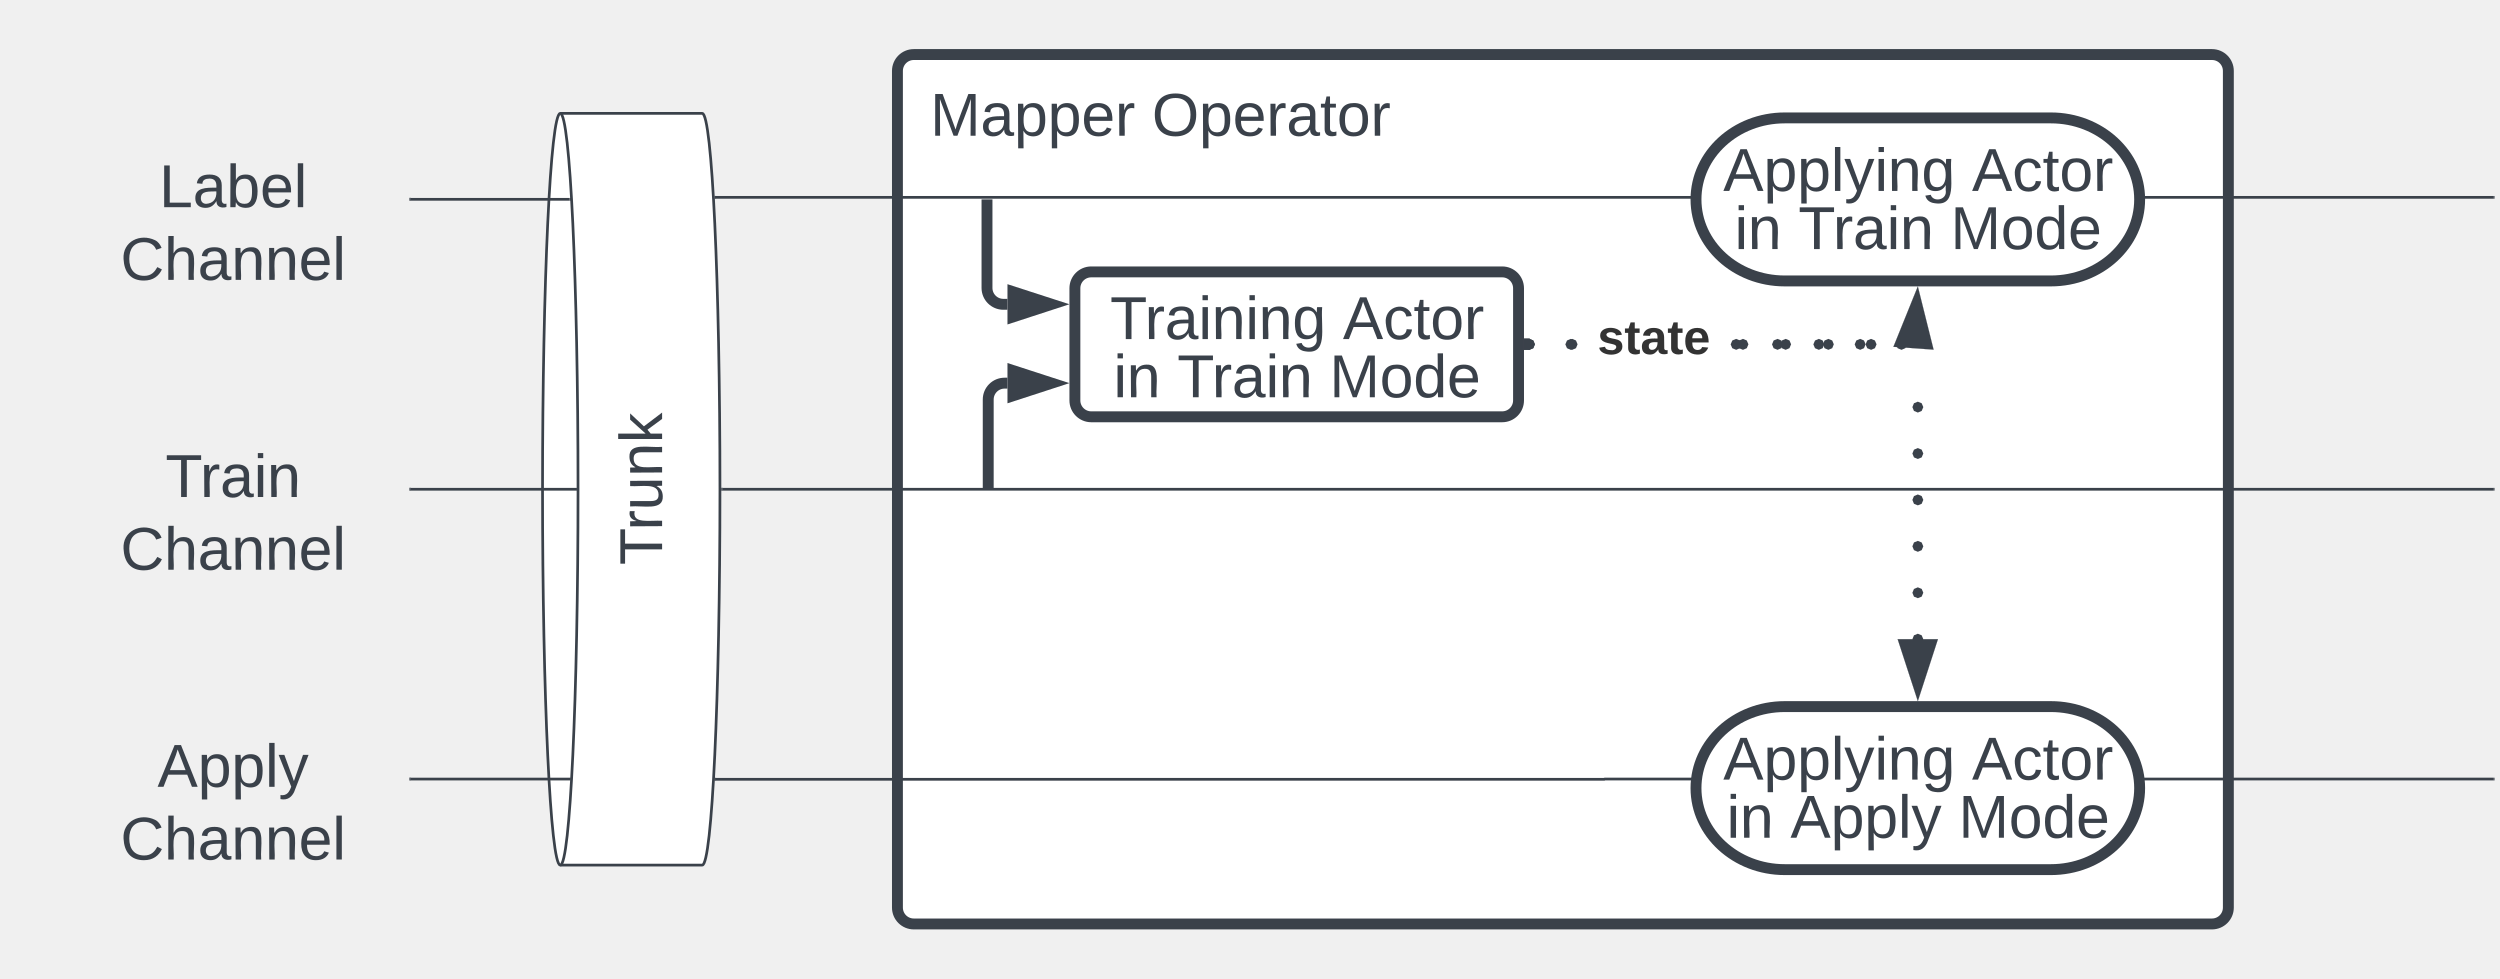
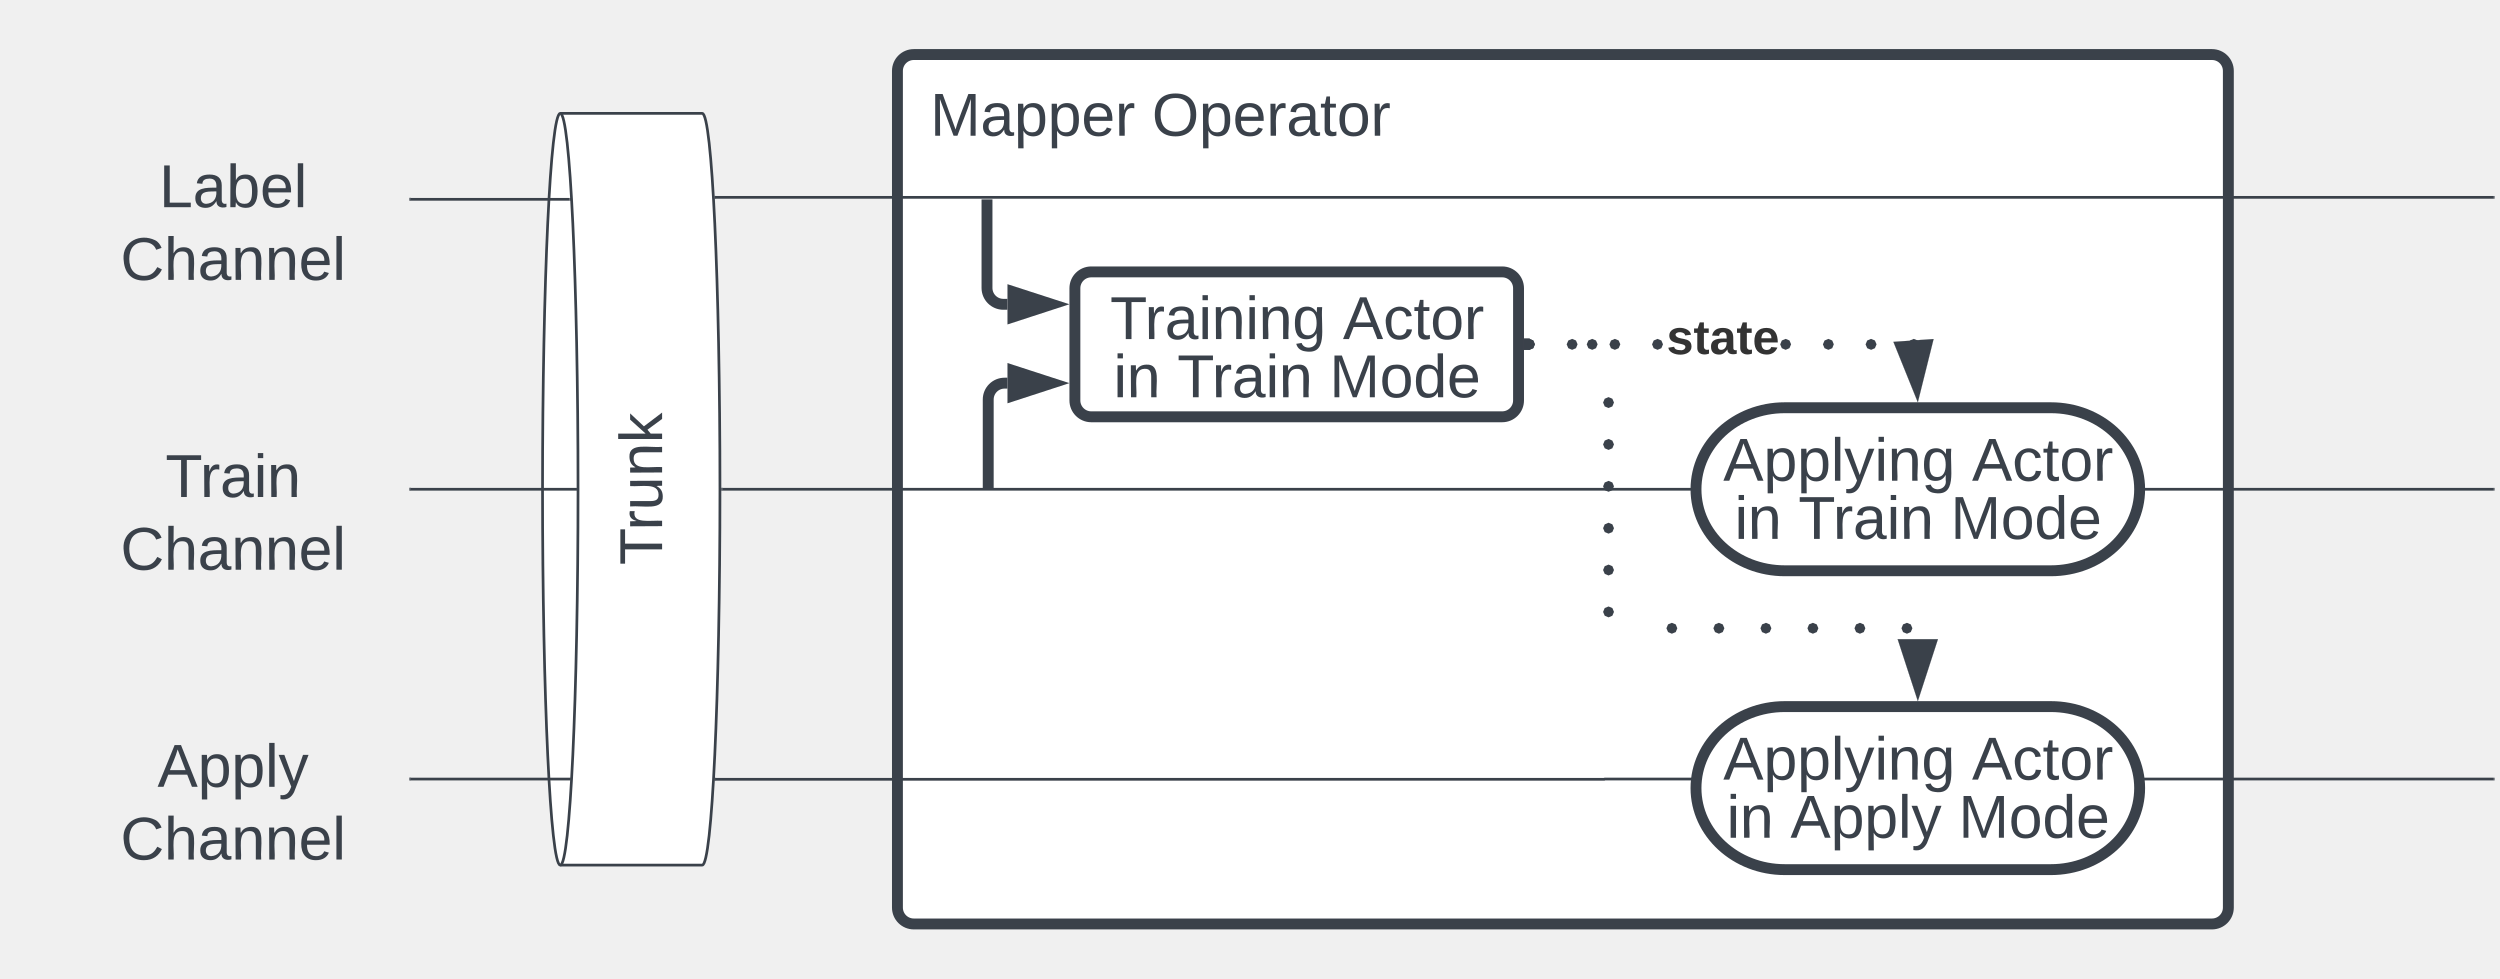
<svg xmlns="http://www.w3.org/2000/svg" xmlns:ns1="lucid" xmlns:xlink="http://www.w3.org/1999/xlink" width="917" height="358.91">
  <g transform="translate(-80 -201.0909)" ns1:page-tab-id="0_0">
    <path d="M409.18 227.1a6 6 0 0 1 6-6h476.18a6 6 0 0 1 6 6V534a6 6 0 0 1-6 6H415.18a6 6 0 0 1-6-6z" stroke="#3a414a" stroke-width="4" fill="#fff" />
    <use xlink:href="#a" transform="matrix(1,0,0,1,421.1818,233.0909) translate(0 17.77778)" />
    <use xlink:href="#b" transform="matrix(1,0,0,1,421.1818,233.0909) translate(81.35802 17.77778)" />
    <path d="M342.6 273.48h651.9" stroke="#3a414a" fill="none" />
    <path d="M342.63 273.98h-.5l-.04-1h.53z" stroke="#3a414a" stroke-width=".05" fill="#3a414a" />
    <path d="M994.5 273.48h.5M345.1 380.55h649.4" stroke="#3a414a" fill="none" />
    <path d="M345.1 381.05h-.52v-1h.52z" stroke="#3a414a" stroke-width=".05" fill="#3a414a" />
    <path d="M994.5 380.55h.5M342.58 486.94h325.9a.04.04 0 0 0 .06-.05.04.04 0 0 1 .05-.05h325.9" stroke="#3a414a" fill="none" />
    <path d="M342.6 487.44h-.55l.06-1h.5z" stroke="#3a414a" stroke-width=".05" fill="#3a414a" />
    <path d="M994.5 486.85h.5" stroke="#3a414a" fill="none" />
    <path d="M100 366.6a6 6 0 0 1 6-6h118.18a6 6 0 0 1 6 6v27.88a6 6 0 0 1-6 6H106a6 6 0 0 1-6-6z" stroke="#000" stroke-opacity="0" fill="#fff" fill-opacity="0" />
    <use xlink:href="#c" transform="matrix(1,0,0,1,105,365.6136) translate(35.68519 17.77778)" />
    <use xlink:href="#d" transform="matrix(1,0,0,1,105,365.6136) translate(19.2037 44.44444)" />
    <path d="M100 472.92a6 6 0 0 1 6-6h118.18a6 6 0 0 1 6 6v27.86a6 6 0 0 1-6 6H106a6 6 0 0 1-6-6z" stroke="#000" stroke-opacity="0" fill="#fff" fill-opacity="0" />
    <use xlink:href="#e" transform="matrix(1,0,0,1,105,471.9167) translate(32.75309 17.77778)" />
    <use xlink:href="#d" transform="matrix(1,0,0,1,105,471.9167) translate(19.2037 44.44444)" />
    <path d="M100 260.3a6 6 0 0 1 6-6h118.18a6 6 0 0 1 6 6v27.87a6 6 0 0 1-6 6H106a6 6 0 0 1-6-6z" stroke="#000" stroke-opacity="0" fill="#fff" fill-opacity="0" />
    <use xlink:href="#f" transform="matrix(1,0,0,1,105,259.3106) translate(33.37037 17.77778)" />
    <use xlink:href="#d" transform="matrix(1,0,0,1,105,259.3106) translate(19.2037 44.44444)" />
    <g stroke="#3a414a">
      <path d="M285.5 518.4c-3.6 0-6.5-61.72-6.5-137.85 0-76.14 2.9-137.87 6.5-137.87h52.08c3.6 0 6.5 61.73 6.5 137.87 0 76.13-2.9 137.86-6.5 137.86z" fill="#fff" />
      <path d="M285.5 242.68c3.6 0 6.52 61.73 6.52 137.87 0 76.13-2.92 137.86-6.5 137.86" fill="none" />
    </g>
    <use xlink:href="#g" transform="matrix(-1.8369701987210297e-16,-1,1,-1.8369701987210297e-16,297.0182,513.4072) translate(105.0679 25.84028)" />
    <path d="M832.27 460.27c17.98 0 32.55 13.4 32.55 29.9s-14.57 29.9-32.55 29.9h-97.63c-17.98 0-32.55-13.4-32.55-29.9s14.56-29.9 32.54-29.9z" stroke="#3a414a" stroke-width="4" fill="#fff" />
    <use xlink:href="#h" transform="matrix(1,0,0,1,711.0909,469.2727) translate(0.9876543 17.77778)" />
    <use xlink:href="#i" transform="matrix(1,0,0,1,711.0909,469.2727) translate(92.22222 17.77778)" />
    <use xlink:href="#j" transform="matrix(1,0,0,1,711.0909,469.2727) translate(2.222222 39.11111)" />
    <use xlink:href="#k" transform="matrix(1,0,0,1,711.0909,469.2727) translate(25.61728 39.11111)" />
    <use xlink:href="#l" transform="matrix(1,0,0,1,711.0909,469.2727) translate(87.28395 39.11111)" />
-     <path d="M784.87 434.12l.6 1.42-.6 1.4-1.4.6-1.43-.6-.58-1.4.58-1.42 1.42-.58zm0-17.02l.6 1.4-.6 1.43-1.4.58-1.43-.57-.58-1.42.58-1.4 1.42-.6zm0-17.03l.6 1.42-.6 1.4-1.4.6-1.43-.6-.58-1.4.58-1.43 1.42-.58zm0-17.02l.6 1.4-.6 1.43-1.4.58-1.43-.58-.58-1.42.58-1.4 1.42-.6zm0-17.02l.6 1.4-.6 1.43-1.4.58-1.43-.58-.58-1.42.58-1.4 1.42-.6zm0-17.03l.6 1.42-.6 1.4-1.4.6-1.43-.6-.58-1.4.58-1.42 1.42-.58zm-6-23.02l.6 1.4-.6 1.43-1.4.6-1.43-.6-.58-1.4.58-1.42 1.42-.6zm-15.16 0l.6 1.4-.6 1.43-1.4.6-1.42-.6-.6-1.4.6-1.42 1.4-.6zm-15.15 0l.58 1.4-.58 1.43-1.42.6-1.4-.6-.6-1.4.6-1.42 1.4-.6zm-15.17 0l.6 1.4-.6 1.43-1.4.6-1.43-.6-.58-1.4.58-1.42 1.42-.6zm-15.16 0l.6 1.4-.6 1.43-1.4.6-1.43-.6-.6-1.4.6-1.42 1.4-.6zm-60.64 0l.58 1.4-.58 1.43-1.42.6-1.4-.6-.6-1.4.6-1.42 1.4-.6zm-15.17 0l.6 1.4-.6 1.43-1.4.6-1.4-.6-.6-1.4.6-1.42 1.4-.6z" fill="#3a414a" />
+     <path d="M780.87 430.12l.6 1.42-.6 1.4-1.4.6-1.43-.6-.58-1.4.58-1.42 1.42-.58zm-17.24 0l.58 1.42-.57 1.4-1.42.6-1.4-.6-.6-1.4.6-1.42 1.4-.58zm-17.25 0l.6 1.42-.6 1.4-1.4.6-1.43-.6-.58-1.4.58-1.42 1.42-.58zm-17.24 0l.6 1.42-.6 1.4-1.4.6-1.43-.6-.57-1.4.58-1.42 1.43-.58zm-17.24 0l.6 1.42-.6 1.4-1.4.6-1.43-.6-.6-1.4.6-1.42 1.4-.58zm-17.24 0l.58 1.42-.58 1.4-1.42.6-1.4-.6-.6-1.4.6-1.42 1.4-.58zm-23.25-6l.6 1.42-.6 1.4-1.4.6-1.4-.6-.6-1.4.6-1.42 1.4-.58zm0-15.36l.6 1.42-.6 1.4-1.4.6-1.4-.6-.6-1.4.6-1.42 1.4-.58zm0-15.35l.6 1.42-.6 1.42-1.4.58-1.4-.58-.6-1.42.6-1.4 1.4-.6zm0-15.35l.6 1.4-.6 1.43-1.4.58-1.4-.58-.6-1.42.6-1.4 1.4-.6zm0-15.36l.6 1.4-.6 1.42-1.4.6-1.4-.6-.6-1.4.6-1.43 1.4-.6zm0-15.36l.6 1.4-.6 1.43-1.4.58-1.4-.58-.6-1.42.6-1.4 1.4-.6zm-6-21.36l.6 1.4-.6 1.43-1.4.6-1.4-.6-.6-1.4.6-1.42 1.4-.6zm-23 0l.6 1.4-.6 1.43-1.4.6-1.4-.6-.6-1.4.6-1.42 1.4-.6z" fill="#3a414a" />
    <path d="M641.05 329.4H639v-4h2.05z" fill="#3a414a" />
    <path d="M641.08 329.42h-2.1v-4.05h2.1zm-2.06-4v3.95h2v-3.95z" stroke="#3a414a" stroke-width=".05" fill="#3a414a" />
    <path d="M783.46 451.8l-4.64-14.26h9.27z" fill="#3a414a" />
    <path d="M783.46 458.27l-7.4-22.73h14.78zm-1.9-18.73l1.9 5.8 1.88-5.8z" stroke="#3a414a" stroke-width=".05" fill="#3a414a" />
    <path d="M474.27 306.82a6 6 0 0 1 6-6H631a6 6 0 0 1 6 6v41.15a6 6 0 0 1-6 6H480.27a6 6 0 0 1-6-6z" stroke="#3a414a" stroke-width="4" fill="#fff" />
    <use xlink:href="#m" transform="matrix(1,0,0,1,478.2727,304.8182) translate(8.919753 20.65278)" />
    <use xlink:href="#i" transform="matrix(1,0,0,1,478.2727,304.8182) translate(94.29012 20.65278)" />
    <use xlink:href="#j" transform="matrix(1,0,0,1,478.2727,304.8182) translate(10.15932 41.98611)" />
    <use xlink:href="#n" transform="matrix(1,0,0,1,478.2727,304.8182) translate(33.55438 41.98611)" />
    <use xlink:href="#l" transform="matrix(1,0,0,1,478.2727,304.8182) translate(89.35685 41.98611)" />
-     <path d="M832.27 244.34c17.98 0 32.55 13.4 32.55 29.9s-14.57 29.9-32.55 29.9h-97.63c-17.98 0-32.55-13.4-32.55-29.9s14.56-29.9 32.54-29.9z" stroke="#3a414a" stroke-width="4" fill="#fff" />
-     <use xlink:href="#h" transform="matrix(1,0,0,1,711.0909,253.3447) translate(0.9876543 17.77778)" />
-     <use xlink:href="#i" transform="matrix(1,0,0,1,711.0909,253.3447) translate(92.22222 17.77778)" />
-     <use xlink:href="#j" transform="matrix(1,0,0,1,711.0909,253.3447) translate(5.154321 39.11111)" />
-     <use xlink:href="#n" transform="matrix(1,0,0,1,711.0909,253.3447) translate(28.54938 39.11111)" />
-     <use xlink:href="#l" transform="matrix(1,0,0,1,711.0909,253.3447) translate(84.35185 39.11111)" />
-     <path d="M767.72 325.98l.6 1.4-.6 1.43-1.4.6-1.43-.6-.6-1.4.6-1.42 1.4-.6zm-15.66 0l.58 1.4-.58 1.43-1.42.6-1.4-.6-.6-1.4.6-1.42 1.4-.6zm-15.67 0l.58 1.4-.6 1.43-1.4.6-1.4-.6-.6-1.4.6-1.42 1.4-.6zm-15.67 0l.6 1.4-.6 1.43-1.4.6-1.43-.6-.58-1.4.58-1.42 1.42-.6zm-62.65 0l.58 1.4-.58 1.43-1.42.6-1.4-.6-.6-1.4.6-1.42 1.4-.6zm-15.67 0l.6 1.4-.6 1.43-1.4.6-1.4-.6-.6-1.4.6-1.42 1.4-.6z" fill="#3a414a" />
+     <path d="M832.27 350.65c17.98 0 32.55 13.38 32.55 29.9 0 16.5-14.57 29.9-32.55 29.9h-97.63c-17.98 0-32.55-13.4-32.55-29.9 0-16.52 14.56-29.9 32.54-29.9z" stroke="#3a414a" stroke-width="4" fill="#fff" />
+     <use xlink:href="#h" transform="matrix(1,0,0,1,711.0909,359.6477) translate(0.9876543 17.77778)" />
+     <use xlink:href="#i" transform="matrix(1,0,0,1,711.0909,359.6477) translate(92.22222 17.77778)" />
+     <use xlink:href="#j" transform="matrix(1,0,0,1,711.0909,359.6477) translate(5.154321 39.11111)" />
+     <use xlink:href="#n" transform="matrix(1,0,0,1,711.0909,359.6477) translate(28.54938 39.11111)" />
+     <use xlink:href="#l" transform="matrix(1,0,0,1,711.0909,359.6477) translate(84.35185 39.11111)" />
+     <path d="M783.4 325.98l.57 1.4-.6 1.43-1.4.6-1.4-.6-.6-1.4.6-1.42 1.4-.6zm-15.68 0l.6 1.4-.6 1.43-1.4.6-1.43-.6-.6-1.4.6-1.42 1.4-.6zm-15.66 0l.58 1.4-.58 1.43-1.42.6-1.4-.6-.6-1.4.6-1.42 1.4-.6zm-15.67 0l.58 1.4-.6 1.43-1.4.6-1.4-.6-.6-1.4.6-1.42 1.4-.6zm-47 0l.6 1.4-.6 1.43-1.4.6-1.42-.6-.6-1.4.6-1.42 1.4-.6zm-15.66 0l.6 1.4-.6 1.43-1.4.6-1.43-.6-.57-1.4.58-1.42 1.43-.6zm-15.66 0l.58 1.4-.58 1.43-1.42.6-1.4-.6-.6-1.4.6-1.42 1.4-.6zm-15.67 0l.6 1.4-.6 1.43-1.4.6-1.4-.6-.6-1.4.6-1.42 1.4-.6z" fill="#3a414a" />
    <path d="M641.05 329.4H639v-4h2.05z" fill="#3a414a" />
    <path d="M641.08 329.42h-2.1v-4.05h2.1zm-2.06-4v3.95h2v-3.95z" stroke="#3a414a" stroke-width=".05" fill="#3a414a" />
-     <path d="M786.63 327.15l-9.24-.64 5.6-13.9z" fill="#3a414a" />
-     <path d="M789.24 329.34l-14.74-1.03 8.96-22.16zm-8.97-4.64l3.76.26-1.48-5.9z" stroke="#3a414a" stroke-width=".05" fill="#3a414a" />
-     <use xlink:href="#o" transform="matrix(1,0,0,1,665.9531,316.7273) translate(0 14.22222)" />
+     <path d="M783 342.2l-5.6-13.92 9.23-.64z" fill="#3a414a" />
+     <path d="M783.46 348.65l-8.96-22.17 14.74-1.03zm-3.2-18.56l2.3 5.63 1.47-5.9z" stroke="#3a414a" stroke-width=".05" fill="#3a414a" />
+     <use xlink:href="#o" transform="matrix(1,0,0,1,691.3086,316.7273) translate(0 14.22222)" />
    <path d="M442.03 276.24v30.47a6 6 0 0 0 6 6h1.5M442.03 276.3v-2.06" stroke="#3a414a" stroke-width="4" fill="none" />
    <path d="M465.8 312.7l-14.26 4.65v-9.27z" stroke="#3a414a" stroke-width="4" fill="#3a414a" />
    <path d="M442.48 378.55v-30.92a6 6 0 0 1 6-6h1.06M442.48 378.5v2.05" stroke="#3a414a" stroke-width="4" fill="none" />
    <path d="M465.8 341.63l-14.26 4.64V337z" stroke="#3a414a" stroke-width="4" fill="#3a414a" />
    <path d="M230.68 274.2h58.22" stroke="#3a414a" fill="none" />
    <path d="M230.7 274.7h-.52v-1h.5z" stroke="#3a414a" stroke-width=".05" fill="#3a414a" />
    <path d="M288.9 274.2h.5M230.68 380.55h60.94" stroke="#3a414a" fill="none" />
    <path d="M230.7 381.05h-.52v-1h.5z" stroke="#3a414a" stroke-width=".05" fill="#3a414a" />
    <path d="M291.6 380.55h.52M230.68 486.85h58.65" stroke="#3a414a" fill="none" />
    <path d="M230.7 487.35h-.52v-1h.5z" stroke="#3a414a" stroke-width=".05" fill="#3a414a" />
    <path d="M289.32 486.85h.5" stroke="#3a414a" fill="none" />
    <defs>
      <path fill="#3a414a" d="M240 0l2-218c-23 76-54 145-80 218h-23L58-218 59 0H30v-248h44l77 211c21-75 51-140 76-211h43V0h-30" id="p" />
      <path fill="#3a414a" d="M141-36C126-15 110 5 73 4 37 3 15-17 15-53c-1-64 63-63 125-63 3-35-9-54-41-54-24 1-41 7-42 31l-33-3c5-37 33-52 76-52 45 0 72 20 72 64v82c-1 20 7 32 28 27v20c-31 9-61-2-59-35zM48-53c0 20 12 33 32 33 41-3 63-29 60-74-43 2-92-5-92 41" id="q" />
      <path fill="#3a414a" d="M115-194c55 1 70 41 70 98S169 2 115 4C84 4 66-9 55-30l1 105H24l-1-265h31l2 30c10-21 28-34 59-34zm-8 174c40 0 45-34 45-75s-6-73-45-74c-42 0-51 32-51 76 0 43 10 73 51 73" id="r" />
      <path fill="#3a414a" d="M100-194c63 0 86 42 84 106H49c0 40 14 67 53 68 26 1 43-12 49-29l28 8c-11 28-37 45-77 45C44 4 14-33 15-96c1-61 26-98 85-98zm52 81c6-60-76-77-97-28-3 7-6 17-6 28h103" id="s" />
      <path fill="#3a414a" d="M114-163C36-179 61-72 57 0H25l-1-190h30c1 12-1 29 2 39 6-27 23-49 58-41v29" id="t" />
      <g id="a">
        <use transform="matrix(0.0617284,0,0,0.0617284,0,0)" xlink:href="#p" />
        <use transform="matrix(0.0617284,0,0,0.0617284,18.45679,0)" xlink:href="#q" />
        <use transform="matrix(0.0617284,0,0,0.0617284,30.80247,0)" xlink:href="#r" />
        <use transform="matrix(0.0617284,0,0,0.0617284,43.14815,0)" xlink:href="#r" />
        <use transform="matrix(0.0617284,0,0,0.0617284,55.49383,0)" xlink:href="#s" />
        <use transform="matrix(0.0617284,0,0,0.0617284,67.83951,0)" xlink:href="#t" />
      </g>
      <path fill="#3a414a" d="M140-251c81 0 123 46 123 126C263-46 219 4 140 4 59 4 17-45 17-125s42-126 123-126zm0 227c63 0 89-41 89-101s-29-99-89-99c-61 0-89 39-89 99S79-25 140-24" id="u" />
      <path fill="#3a414a" d="M59-47c-2 24 18 29 38 22v24C64 9 27 4 27-40v-127H5v-23h24l9-43h21v43h35v23H59v120" id="v" />
      <path fill="#3a414a" d="M100-194c62-1 85 37 85 99 1 63-27 99-86 99S16-35 15-95c0-66 28-99 85-99zM99-20c44 1 53-31 53-75 0-43-8-75-51-75s-53 32-53 75 10 74 51 75" id="w" />
      <g id="b">
        <use transform="matrix(0.0617284,0,0,0.0617284,0,0)" xlink:href="#u" />
        <use transform="matrix(0.0617284,0,0,0.0617284,17.28395,0)" xlink:href="#r" />
        <use transform="matrix(0.0617284,0,0,0.0617284,29.62963,0)" xlink:href="#s" />
        <use transform="matrix(0.0617284,0,0,0.0617284,41.97531,0)" xlink:href="#t" />
        <use transform="matrix(0.0617284,0,0,0.0617284,49.32099,0)" xlink:href="#q" />
        <use transform="matrix(0.0617284,0,0,0.0617284,61.66667,0)" xlink:href="#v" />
        <use transform="matrix(0.0617284,0,0,0.0617284,67.83951,0)" xlink:href="#w" />
        <use transform="matrix(0.0617284,0,0,0.0617284,80.18519,0)" xlink:href="#t" />
      </g>
      <path fill="#3a414a" d="M127-220V0H93v-220H8v-28h204v28h-85" id="x" />
      <path fill="#3a414a" d="M24-231v-30h32v30H24zM24 0v-190h32V0H24" id="y" />
      <path fill="#3a414a" d="M117-194c89-4 53 116 60 194h-32v-121c0-31-8-49-39-48C34-167 62-67 57 0H25l-1-190h30c1 10-1 24 2 32 11-22 29-35 61-36" id="z" />
      <g id="c">
        <use transform="matrix(0.0617284,0,0,0.0617284,0,0)" xlink:href="#x" />
        <use transform="matrix(0.0617284,0,0,0.0617284,12.71605,0)" xlink:href="#t" />
        <use transform="matrix(0.0617284,0,0,0.0617284,20.06173,0)" xlink:href="#q" />
        <use transform="matrix(0.0617284,0,0,0.0617284,32.40741,0)" xlink:href="#y" />
        <use transform="matrix(0.0617284,0,0,0.0617284,37.28395,0)" xlink:href="#z" />
      </g>
      <path fill="#3a414a" d="M212-179c-10-28-35-45-73-45-59 0-87 40-87 99 0 60 29 101 89 101 43 0 62-24 78-52l27 14C228-24 195 4 139 4 59 4 22-46 18-125c-6-104 99-153 187-111 19 9 31 26 39 46" id="A" />
      <path fill="#3a414a" d="M106-169C34-169 62-67 57 0H25v-261h32l-1 103c12-21 28-36 61-36 89 0 53 116 60 194h-32v-121c2-32-8-49-39-48" id="B" />
      <path fill="#3a414a" d="M24 0v-261h32V0H24" id="C" />
      <g id="d">
        <use transform="matrix(0.0617284,0,0,0.0617284,0,0)" xlink:href="#A" />
        <use transform="matrix(0.0617284,0,0,0.0617284,15.98765,0)" xlink:href="#B" />
        <use transform="matrix(0.0617284,0,0,0.0617284,28.33333,0)" xlink:href="#q" />
        <use transform="matrix(0.0617284,0,0,0.0617284,40.67901,0)" xlink:href="#z" />
        <use transform="matrix(0.0617284,0,0,0.0617284,53.02469,0)" xlink:href="#z" />
        <use transform="matrix(0.0617284,0,0,0.0617284,65.37037,0)" xlink:href="#s" />
        <use transform="matrix(0.0617284,0,0,0.0617284,77.71605,0)" xlink:href="#C" />
      </g>
      <path fill="#3a414a" d="M205 0l-28-72H64L36 0H1l101-248h38L239 0h-34zm-38-99l-47-123c-12 45-31 82-46 123h93" id="D" />
      <path fill="#3a414a" d="M179-190L93 31C79 59 56 82 12 73V49c39 6 53-20 64-50L1-190h34L92-34l54-156h33" id="E" />
      <g id="e">
        <use transform="matrix(0.0617284,0,0,0.0617284,0,0)" xlink:href="#D" />
        <use transform="matrix(0.0617284,0,0,0.0617284,14.81481,0)" xlink:href="#r" />
        <use transform="matrix(0.0617284,0,0,0.0617284,27.16049,0)" xlink:href="#r" />
        <use transform="matrix(0.0617284,0,0,0.0617284,39.50617,0)" xlink:href="#C" />
        <use transform="matrix(0.0617284,0,0,0.0617284,44.38272,0)" xlink:href="#E" />
      </g>
      <path fill="#3a414a" d="M30 0v-248h33v221h125V0H30" id="F" />
      <path fill="#3a414a" d="M115-194c53 0 69 39 70 98 0 66-23 100-70 100C84 3 66-7 56-30L54 0H23l1-261h32v101c10-23 28-34 59-34zm-8 174c40 0 45-34 45-75 0-40-5-75-45-74-42 0-51 32-51 76 0 43 10 73 51 73" id="G" />
      <g id="f">
        <use transform="matrix(0.0617284,0,0,0.0617284,0,0)" xlink:href="#F" />
        <use transform="matrix(0.0617284,0,0,0.0617284,12.34568,0)" xlink:href="#q" />
        <use transform="matrix(0.0617284,0,0,0.0617284,24.69136,0)" xlink:href="#G" />
        <use transform="matrix(0.0617284,0,0,0.0617284,37.03704,0)" xlink:href="#s" />
        <use transform="matrix(0.0617284,0,0,0.0617284,49.38272,0)" xlink:href="#C" />
      </g>
      <path fill="#3a414a" d="M84 4C-5 8 30-112 23-190h32v120c0 31 7 50 39 49 72-2 45-101 50-169h31l1 190h-30c-1-10 1-25-2-33-11 22-28 36-60 37" id="H" />
      <path fill="#3a414a" d="M143 0L79-87 56-68V0H24v-261h32v163l83-92h37l-77 82L181 0h-38" id="I" />
      <g id="g">
        <use transform="matrix(0.0617284,0,0,0.0617284,0,0)" xlink:href="#x" />
        <use transform="matrix(0.0617284,0,0,0.0617284,12.71605,0)" xlink:href="#t" />
        <use transform="matrix(0.0617284,0,0,0.0617284,20.06173,0)" xlink:href="#H" />
        <use transform="matrix(0.0617284,0,0,0.0617284,32.40741,0)" xlink:href="#z" />
        <use transform="matrix(0.0617284,0,0,0.0617284,44.75309,0)" xlink:href="#I" />
      </g>
      <path fill="#3a414a" d="M177-190C167-65 218 103 67 71c-23-6-38-20-44-43l32-5c15 47 100 32 89-28v-30C133-14 115 1 83 1 29 1 15-40 15-95c0-56 16-97 71-98 29-1 48 16 59 35 1-10 0-23 2-32h30zM94-22c36 0 50-32 50-73 0-42-14-75-50-75-39 0-46 34-46 75s6 73 46 73" id="J" />
      <g id="h">
        <use transform="matrix(0.0617284,0,0,0.0617284,0,0)" xlink:href="#D" />
        <use transform="matrix(0.0617284,0,0,0.0617284,14.81481,0)" xlink:href="#r" />
        <use transform="matrix(0.0617284,0,0,0.0617284,27.16049,0)" xlink:href="#r" />
        <use transform="matrix(0.0617284,0,0,0.0617284,39.50617,0)" xlink:href="#C" />
        <use transform="matrix(0.0617284,0,0,0.0617284,44.38272,0)" xlink:href="#E" />
        <use transform="matrix(0.0617284,0,0,0.0617284,55.49383,0)" xlink:href="#y" />
        <use transform="matrix(0.0617284,0,0,0.0617284,60.37037,0)" xlink:href="#z" />
        <use transform="matrix(0.0617284,0,0,0.0617284,72.71605,0)" xlink:href="#J" />
      </g>
      <path fill="#3a414a" d="M96-169c-40 0-48 33-48 73s9 75 48 75c24 0 41-14 43-38l32 2c-6 37-31 61-74 61-59 0-76-41-82-99-10-93 101-131 147-64 4 7 5 14 7 22l-32 3c-4-21-16-35-41-35" id="K" />
      <g id="i">
        <use transform="matrix(0.0617284,0,0,0.0617284,0,0)" xlink:href="#D" />
        <use transform="matrix(0.0617284,0,0,0.0617284,14.81481,0)" xlink:href="#K" />
        <use transform="matrix(0.0617284,0,0,0.0617284,25.92593,0)" xlink:href="#v" />
        <use transform="matrix(0.0617284,0,0,0.0617284,32.09877,0)" xlink:href="#w" />
        <use transform="matrix(0.0617284,0,0,0.0617284,44.44444,0)" xlink:href="#t" />
      </g>
      <g id="j">
        <use transform="matrix(0.0617284,0,0,0.0617284,0,0)" xlink:href="#y" />
        <use transform="matrix(0.0617284,0,0,0.0617284,4.876543,0)" xlink:href="#z" />
      </g>
      <g id="k">
        <use transform="matrix(0.0617284,0,0,0.0617284,0,0)" xlink:href="#D" />
        <use transform="matrix(0.0617284,0,0,0.0617284,14.81481,0)" xlink:href="#r" />
        <use transform="matrix(0.0617284,0,0,0.0617284,27.16049,0)" xlink:href="#r" />
        <use transform="matrix(0.0617284,0,0,0.0617284,39.50617,0)" xlink:href="#C" />
        <use transform="matrix(0.0617284,0,0,0.0617284,44.38272,0)" xlink:href="#E" />
      </g>
      <path fill="#3a414a" d="M85-194c31 0 48 13 60 33l-1-100h32l1 261h-30c-2-10 0-23-3-31C134-8 116 4 85 4 32 4 16-35 15-94c0-66 23-100 70-100zm9 24c-40 0-46 34-46 75 0 40 6 74 45 74 42 0 51-32 51-76 0-42-9-74-50-73" id="L" />
      <g id="l">
        <use transform="matrix(0.0617284,0,0,0.0617284,0,0)" xlink:href="#p" />
        <use transform="matrix(0.0617284,0,0,0.0617284,18.45679,0)" xlink:href="#w" />
        <use transform="matrix(0.0617284,0,0,0.0617284,30.80247,0)" xlink:href="#L" />
        <use transform="matrix(0.0617284,0,0,0.0617284,43.14815,0)" xlink:href="#s" />
      </g>
      <g id="m">
        <use transform="matrix(0.0617284,0,0,0.0617284,0,0)" xlink:href="#x" />
        <use transform="matrix(0.0617284,0,0,0.0617284,12.71605,0)" xlink:href="#t" />
        <use transform="matrix(0.0617284,0,0,0.0617284,20.06173,0)" xlink:href="#q" />
        <use transform="matrix(0.0617284,0,0,0.0617284,32.40741,0)" xlink:href="#y" />
        <use transform="matrix(0.0617284,0,0,0.0617284,37.28395,0)" xlink:href="#z" />
        <use transform="matrix(0.0617284,0,0,0.0617284,49.62963,0)" xlink:href="#y" />
        <use transform="matrix(0.0617284,0,0,0.0617284,54.50617,0)" xlink:href="#z" />
        <use transform="matrix(0.0617284,0,0,0.0617284,66.85185,0)" xlink:href="#J" />
      </g>
      <g id="n">
        <use transform="matrix(0.0617284,0,0,0.0617284,0,0)" xlink:href="#x" />
        <use transform="matrix(0.0617284,0,0,0.0617284,12.71605,0)" xlink:href="#t" />
        <use transform="matrix(0.0617284,0,0,0.0617284,20.06173,0)" xlink:href="#q" />
        <use transform="matrix(0.0617284,0,0,0.0617284,32.40741,0)" xlink:href="#y" />
        <use transform="matrix(0.0617284,0,0,0.0617284,37.28395,0)" xlink:href="#z" />
      </g>
      <path fill="#333" d="M137-138c1-29-70-34-71-4 15 46 118 7 119 86 1 83-164 76-172 9l43-7c4 19 20 25 44 25 33 8 57-30 24-41C81-84 22-81 20-136c-2-80 154-74 161-7" id="M" />
      <path fill="#333" d="M115-3C79 11 28 4 28-45v-112H4v-33h27l15-45h31v45h36v33H77v99c-1 23 16 31 38 25v30" id="N" />
      <path fill="#333" d="M133-34C117-15 103 5 69 4 32 3 11-16 11-54c-1-60 55-63 116-61 1-26-3-47-28-47-18 1-26 9-28 27l-52-2c7-38 36-58 82-57s74 22 75 68l1 82c-1 14 12 18 25 15v27c-30 8-71 5-69-32zm-48 3c29 0 43-24 42-57-32 0-66-3-65 30 0 17 8 27 23 27" id="O" />
      <path fill="#333" d="M185-48c-13 30-37 53-82 52C43 2 14-33 14-96s30-98 90-98c62 0 83 45 84 108H66c0 31 8 55 39 56 18 0 30-7 34-22zm-45-69c5-46-57-63-70-21-2 6-4 13-4 21h74" id="P" />
      <g id="o">
        <use transform="matrix(0.04938272,0,0,0.04938272,0,0)" xlink:href="#M" />
        <use transform="matrix(0.04938272,0,0,0.04938272,9.876543,0)" xlink:href="#N" />
        <use transform="matrix(0.04938272,0,0,0.04938272,15.75309,0)" xlink:href="#O" />
        <use transform="matrix(0.04938272,0,0,0.04938272,25.62963,0)" xlink:href="#N" />
        <use transform="matrix(0.04938272,0,0,0.04938272,31.50617,0)" xlink:href="#P" />
      </g>
    </defs>
  </g>
</svg>
